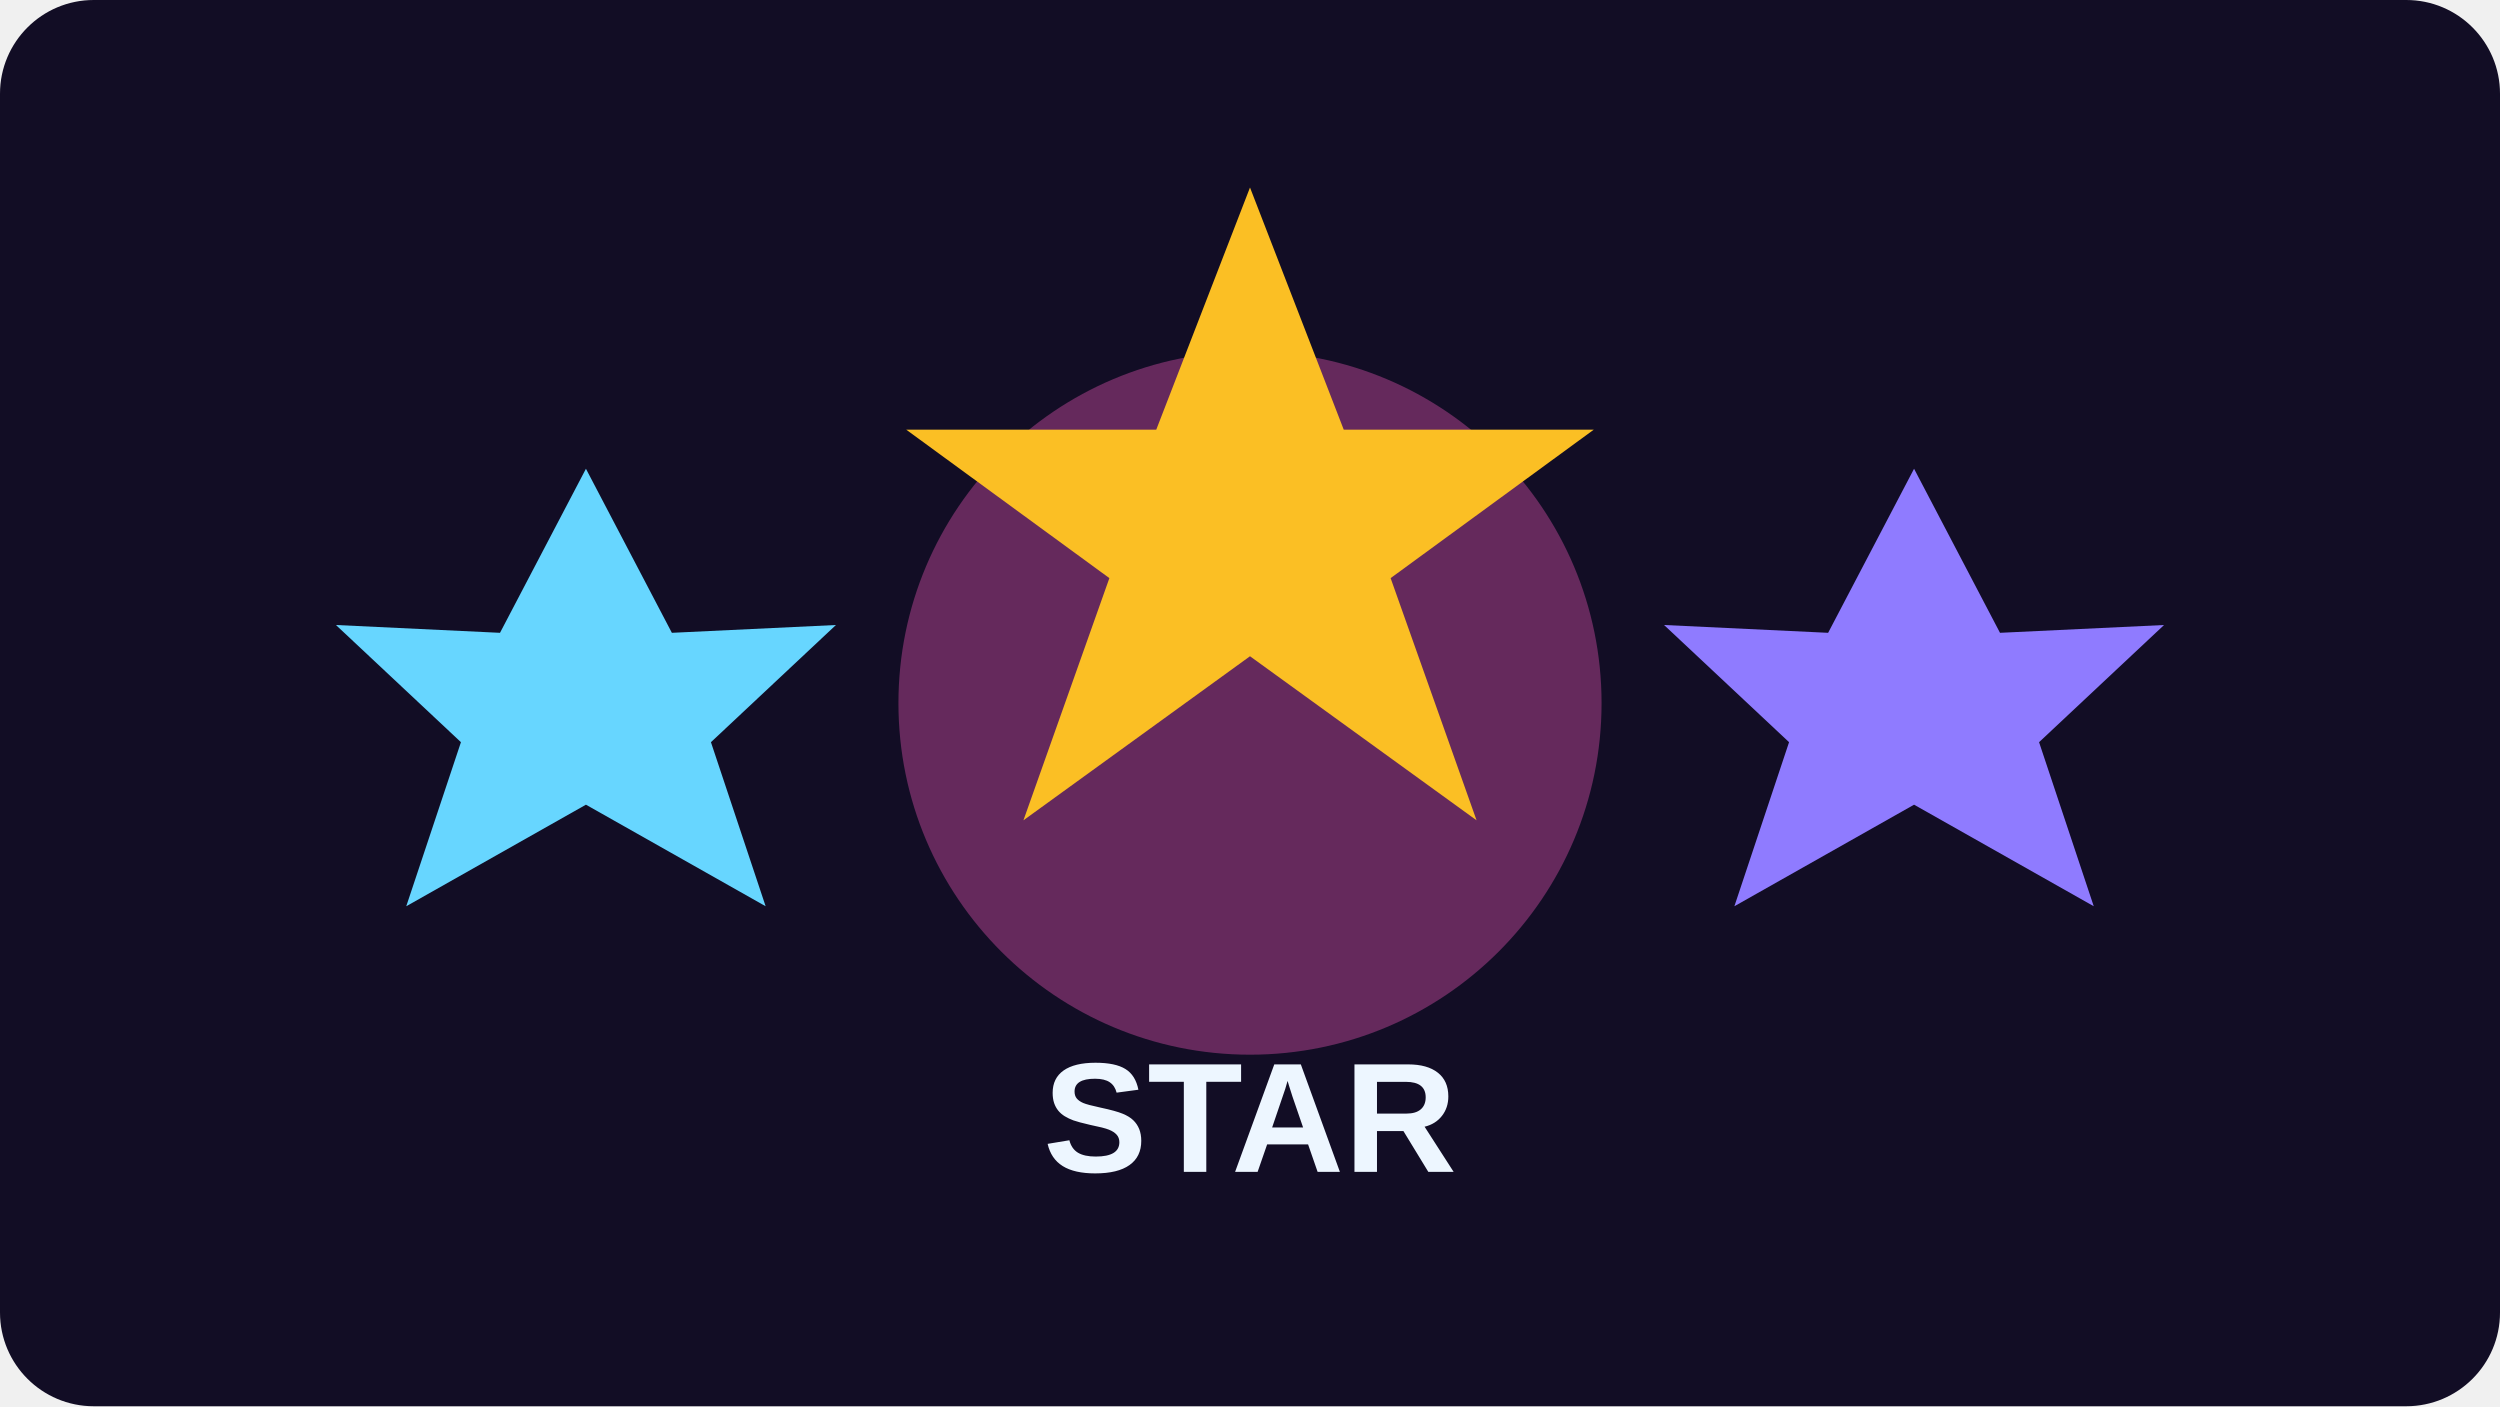
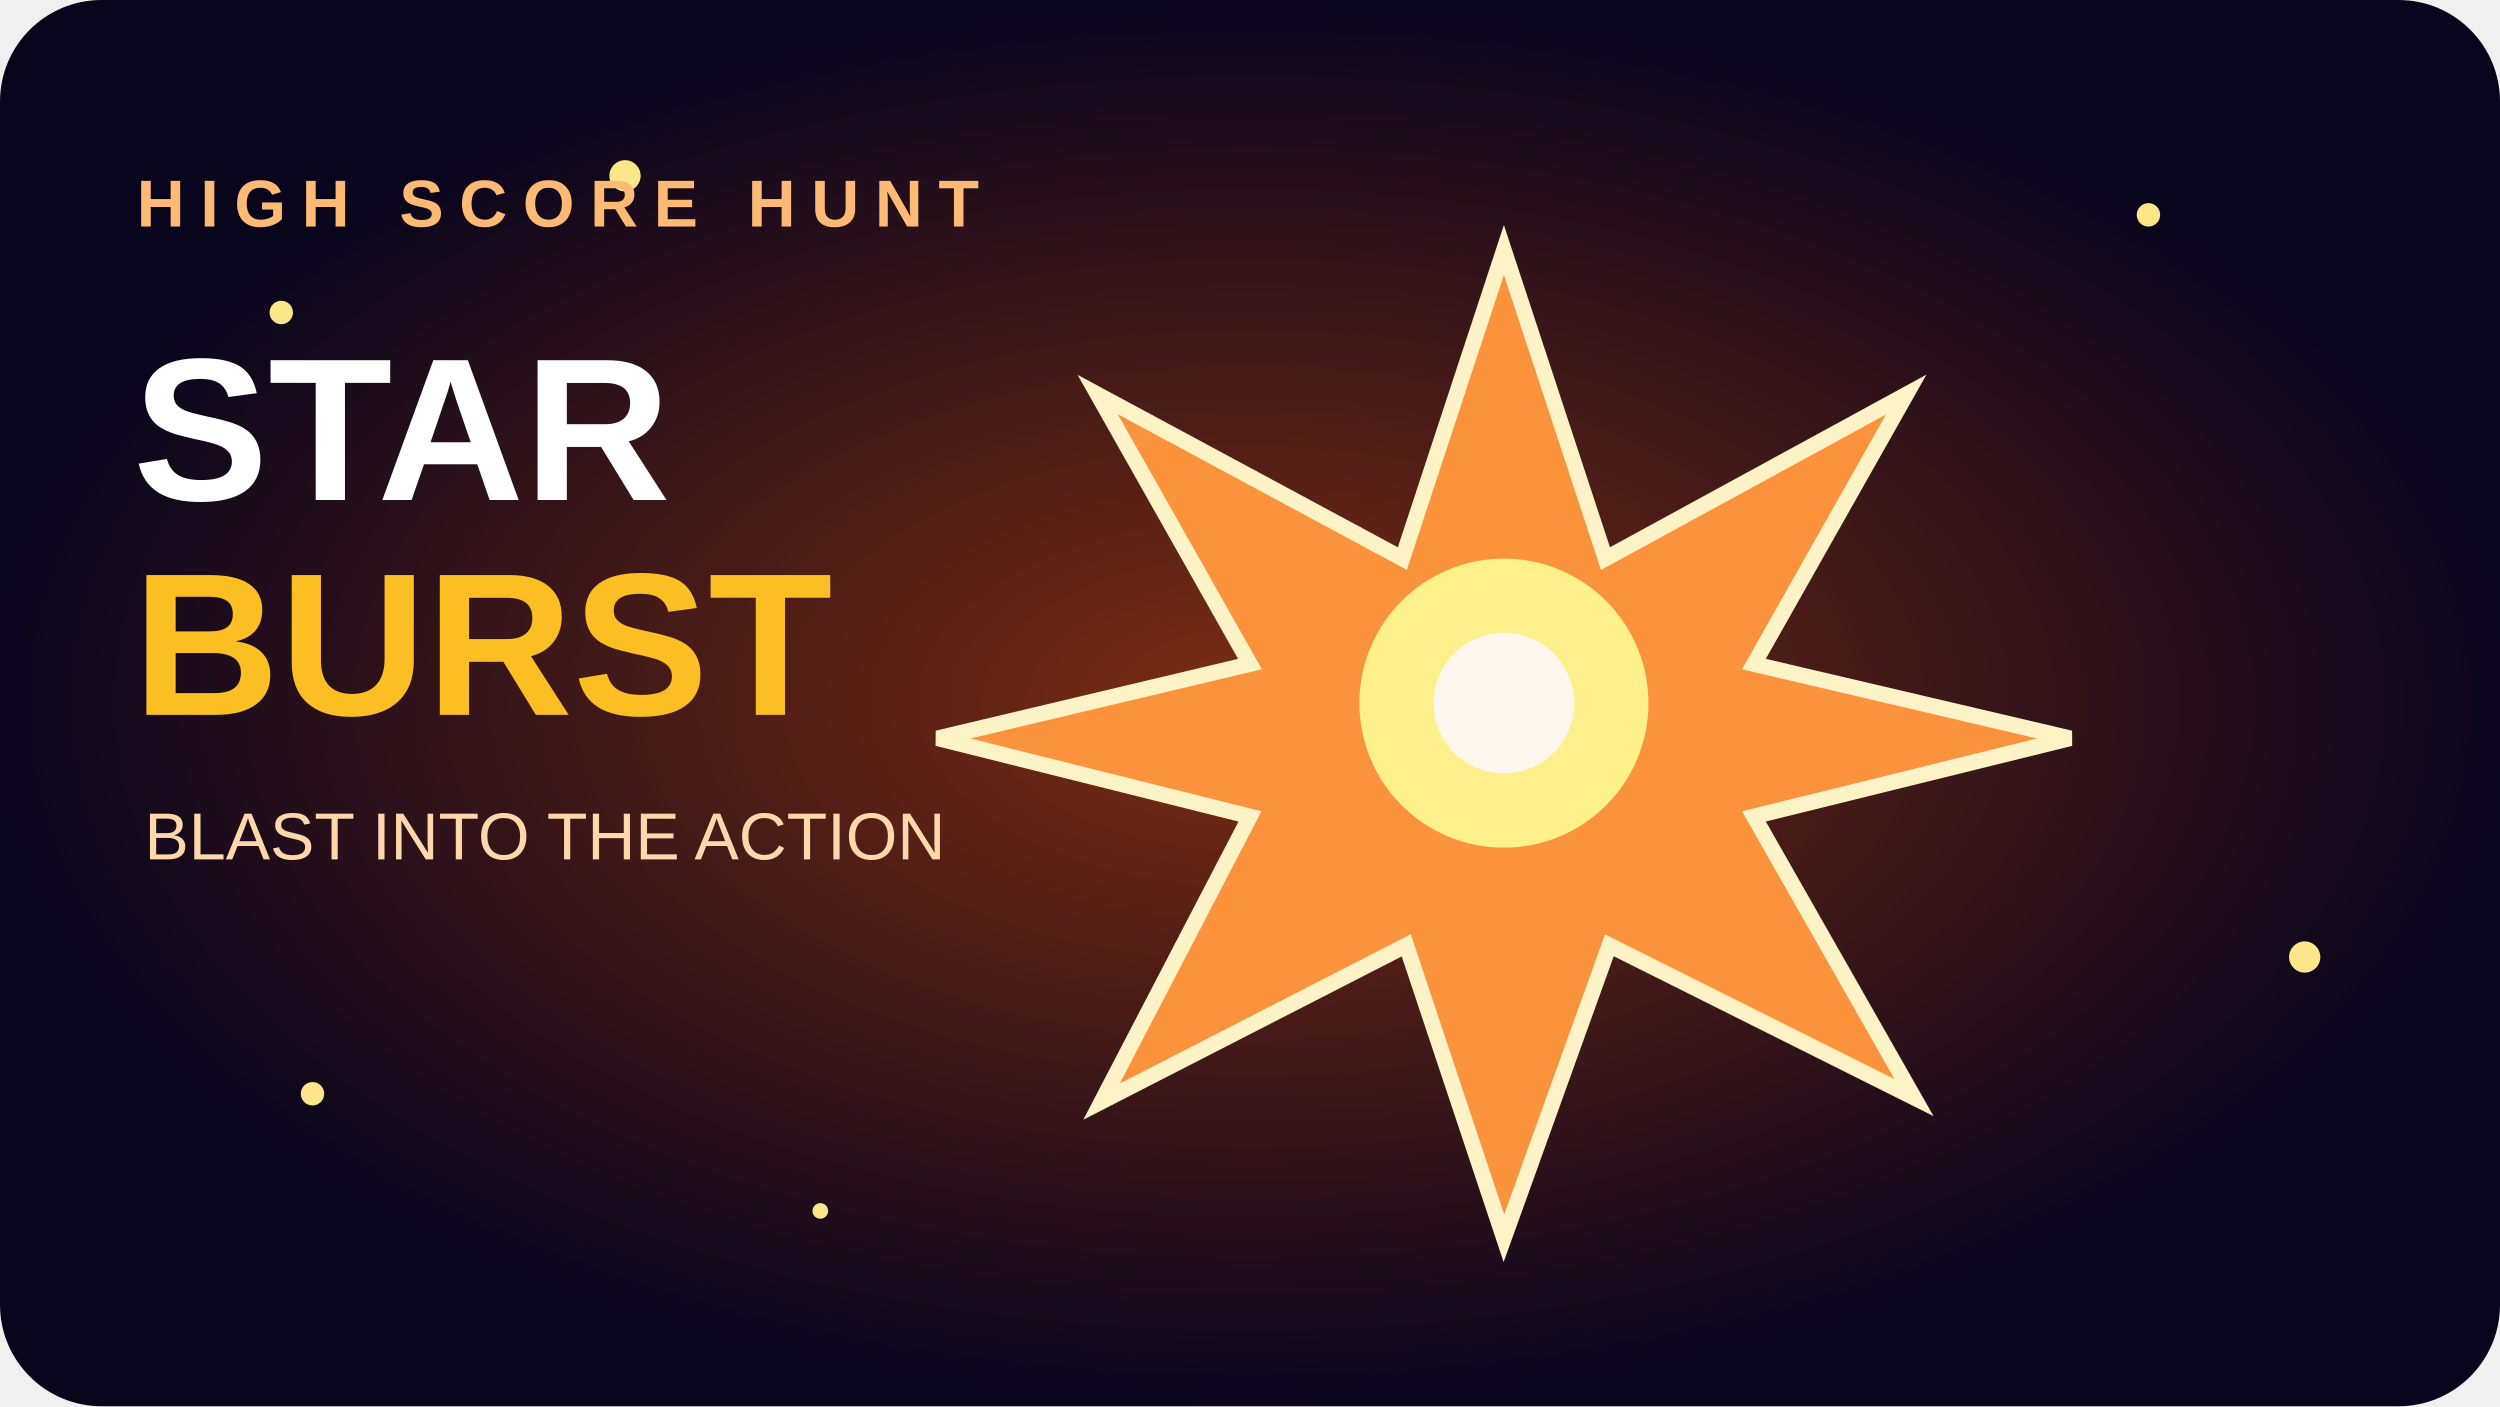
- <svg xmlns="http://www.w3.org/2000/svg" viewBox="0 0 640 360" role="img" aria-label="Star Burst thumbnail">
-   <rect width="640" height="360" fill="#120d25" rx="24" />
-   <circle cx="320" cy="180" r="90" fill="#ff5ec4" opacity="0.35" />
-   <path d="M320 48 L344 110 L408 110 L356 148 L378 210 L320 168 L262 210 L284 148 L232 110 L296 110 Z" fill="#fbbf24" />
-   <path d="M150 120 L172 162 L214 160 L182 190 L196 232 L150 206 L104 232 L118 190 L86 160 L128 162 Z" fill="#67d6ff" />
-   <path d="M490 120 L512 162 L554 160 L522 190 L536 232 L490 206 L444 232 L458 190 L426 160 L468 162 Z" fill="#8f7bff" />
-   <text x="320" y="300" text-anchor="middle" font-size="40" fill="#edf6ff" font-family="Arial, sans-serif" font-weight="700">STAR</text>
+ <svg xmlns="http://www.w3.org/2000/svg" viewBox="0 0 640 360" role="img" aria-label="Star Burst arcade cover">
+   <defs>
+     <radialGradient id="b">
+       <stop stop-color="#7c2d12" />
+       <stop offset="1" stop-color="#09051d" />
+     </radialGradient>
+   </defs>
+   <rect width="640" height="360" rx="26" fill="url(#b)" />
+   <g fill="#fde68a">
+     <circle cx="72" cy="80" r="3" />
+     <circle cx="160" cy="45" r="4" />
+     <circle cx="550" cy="55" r="3" />
+     <circle cx="590" cy="245" r="4" />
+     <circle cx="80" cy="280" r="3" />
+     <circle cx="210" cy="310" r="2" />
+   </g>
+   <g transform="translate(385 180)">
+     <path d="M0-116L26-37L103-79L64-10L145 9L64 29L105 101L27 62L0 137L-25 62L-103 102L-65 29L-145 9L-65-10L-104-79L-26-37Z" fill="#fb923c" stroke="#fef3c7" stroke-width="4" />
+     <circle r="37" fill="#fef08a" />
+     <circle r="18" fill="#fff7ed" />
+   </g>
+   <text x="35" y="58" fill="#fdba74" font-family="Arial" font-size="17" font-weight="700" letter-spacing="4">HIGH SCORE HUNT</text>
+   <text x="34" y="128" fill="white" font-family="Arial" font-size="52" font-weight="900">STAR</text>
+   <text x="34" y="183" fill="#fbbf24" font-family="Arial" font-size="52" font-weight="900">BURST</text>
+   <text x="37" y="220" fill="#fed7aa" font-family="Arial" font-size="17">BLAST INTO THE ACTION</text>
</svg>
